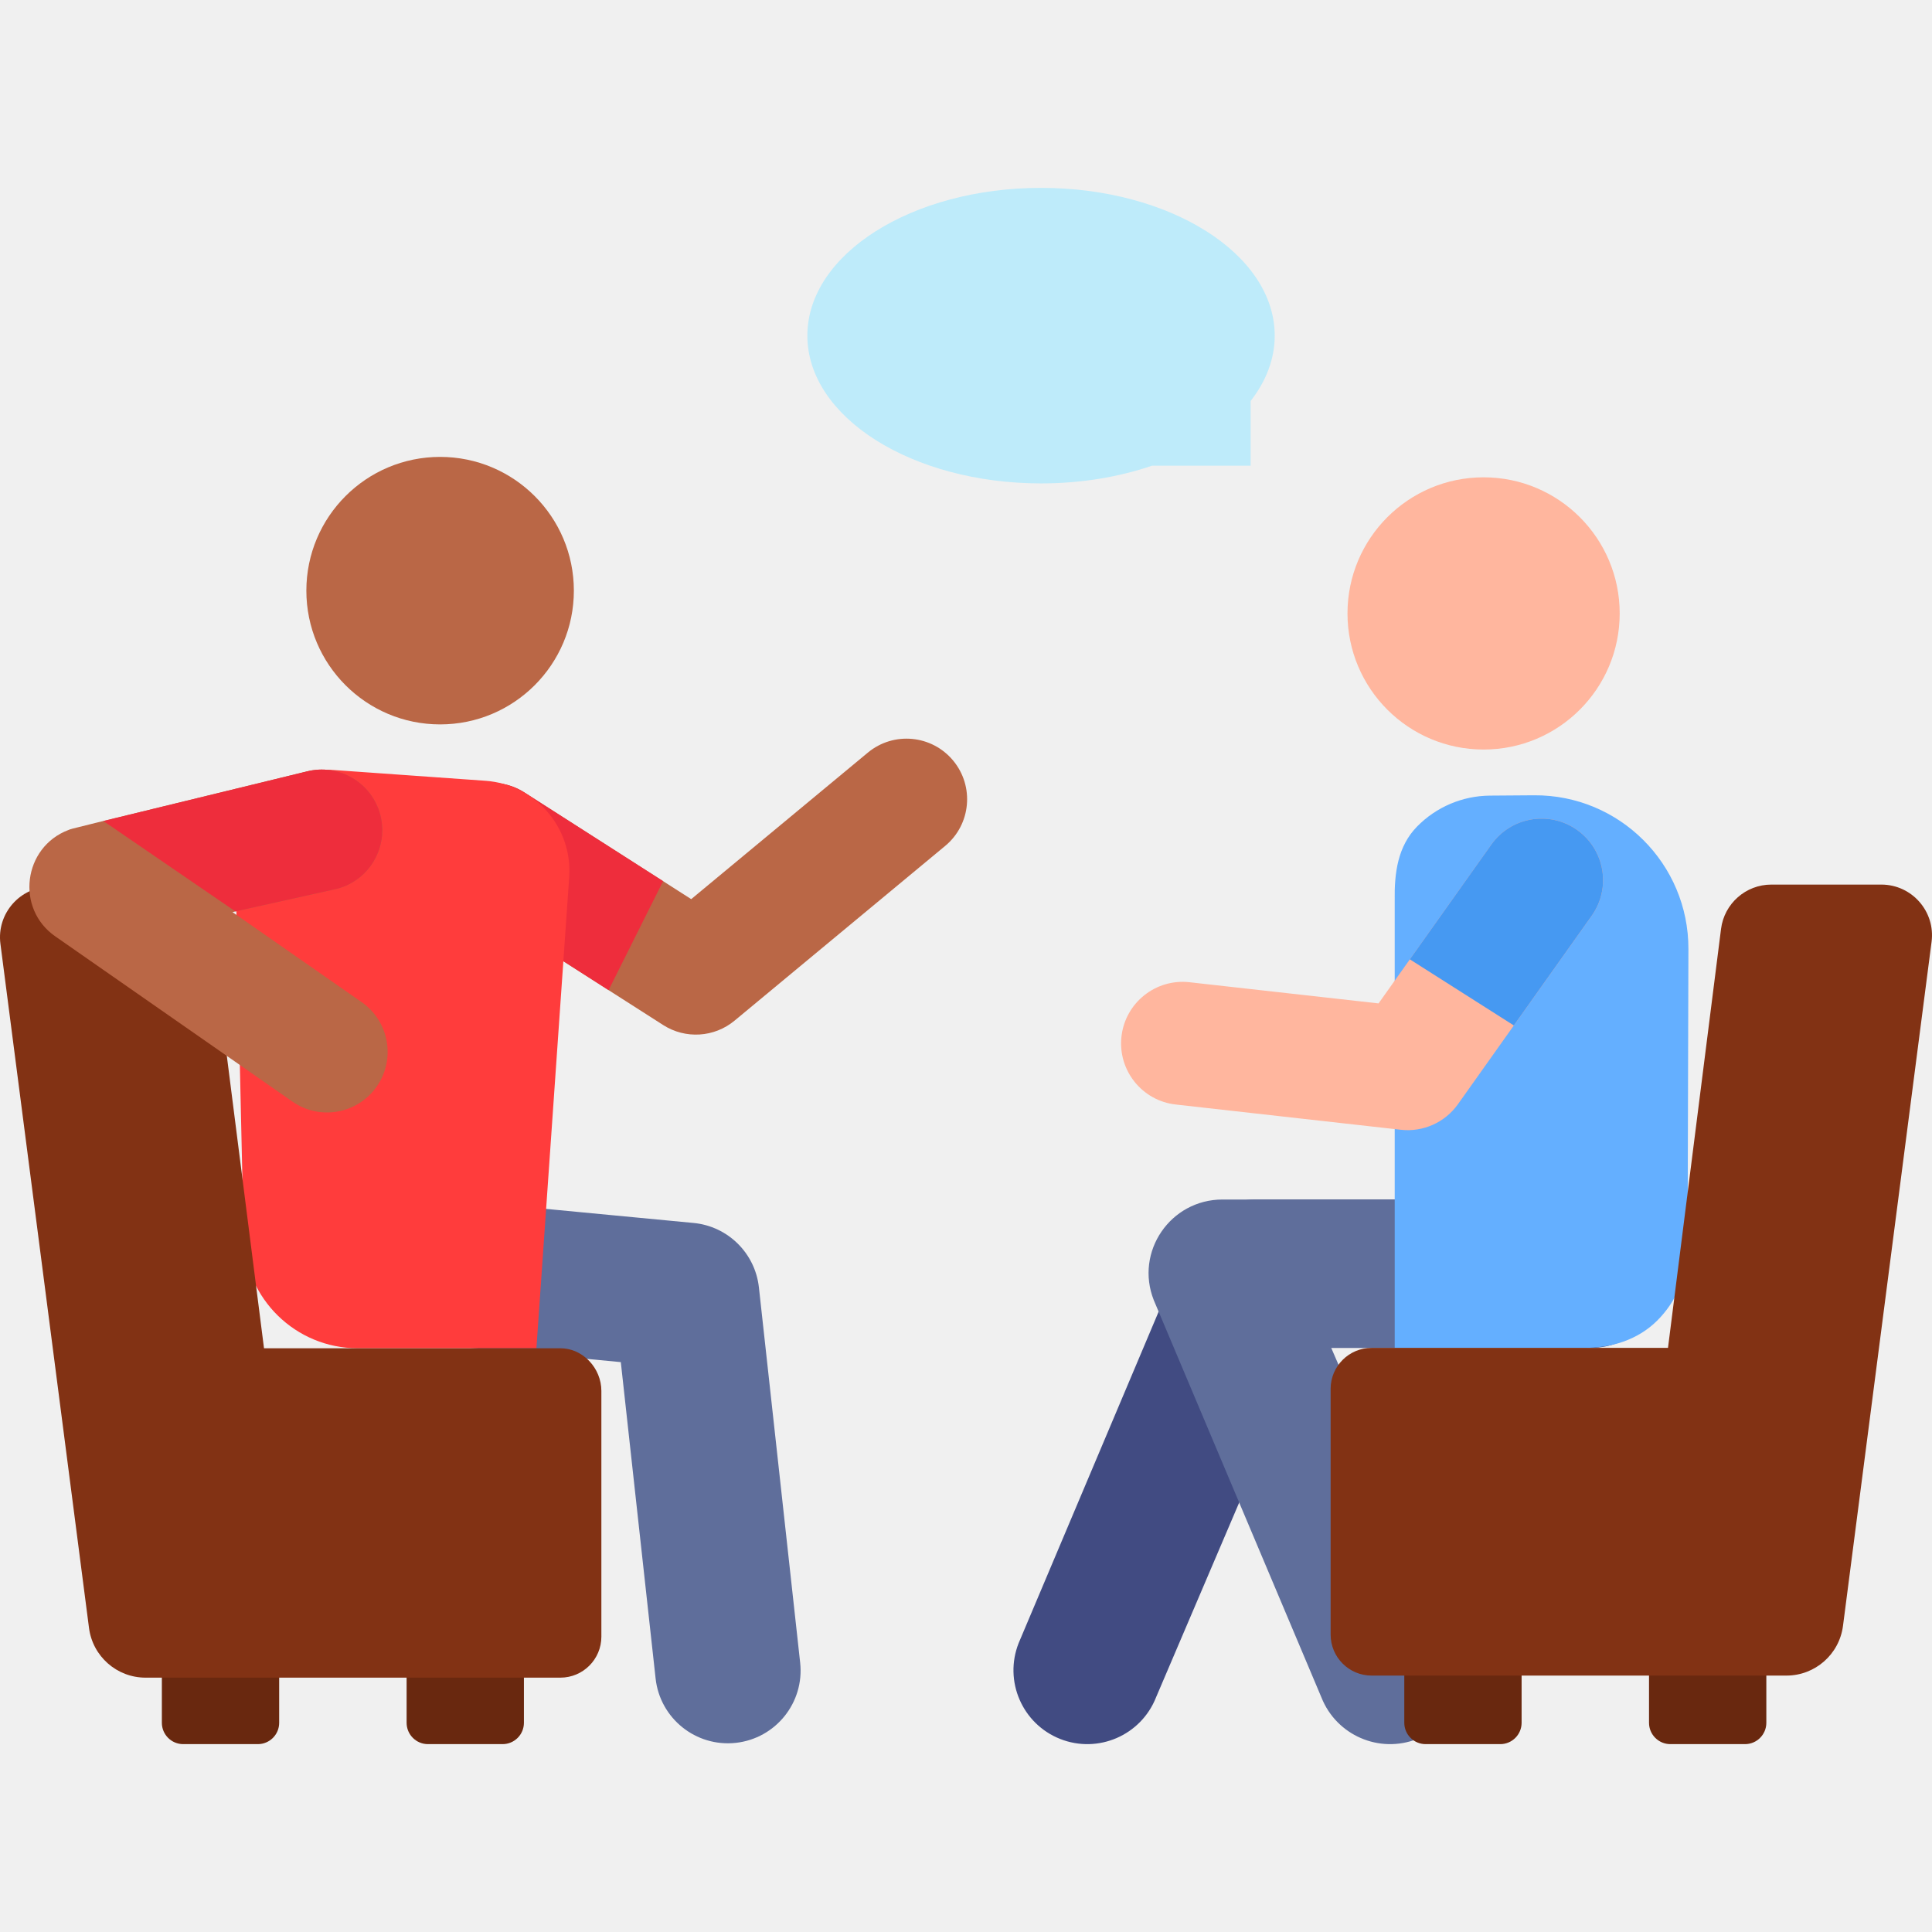
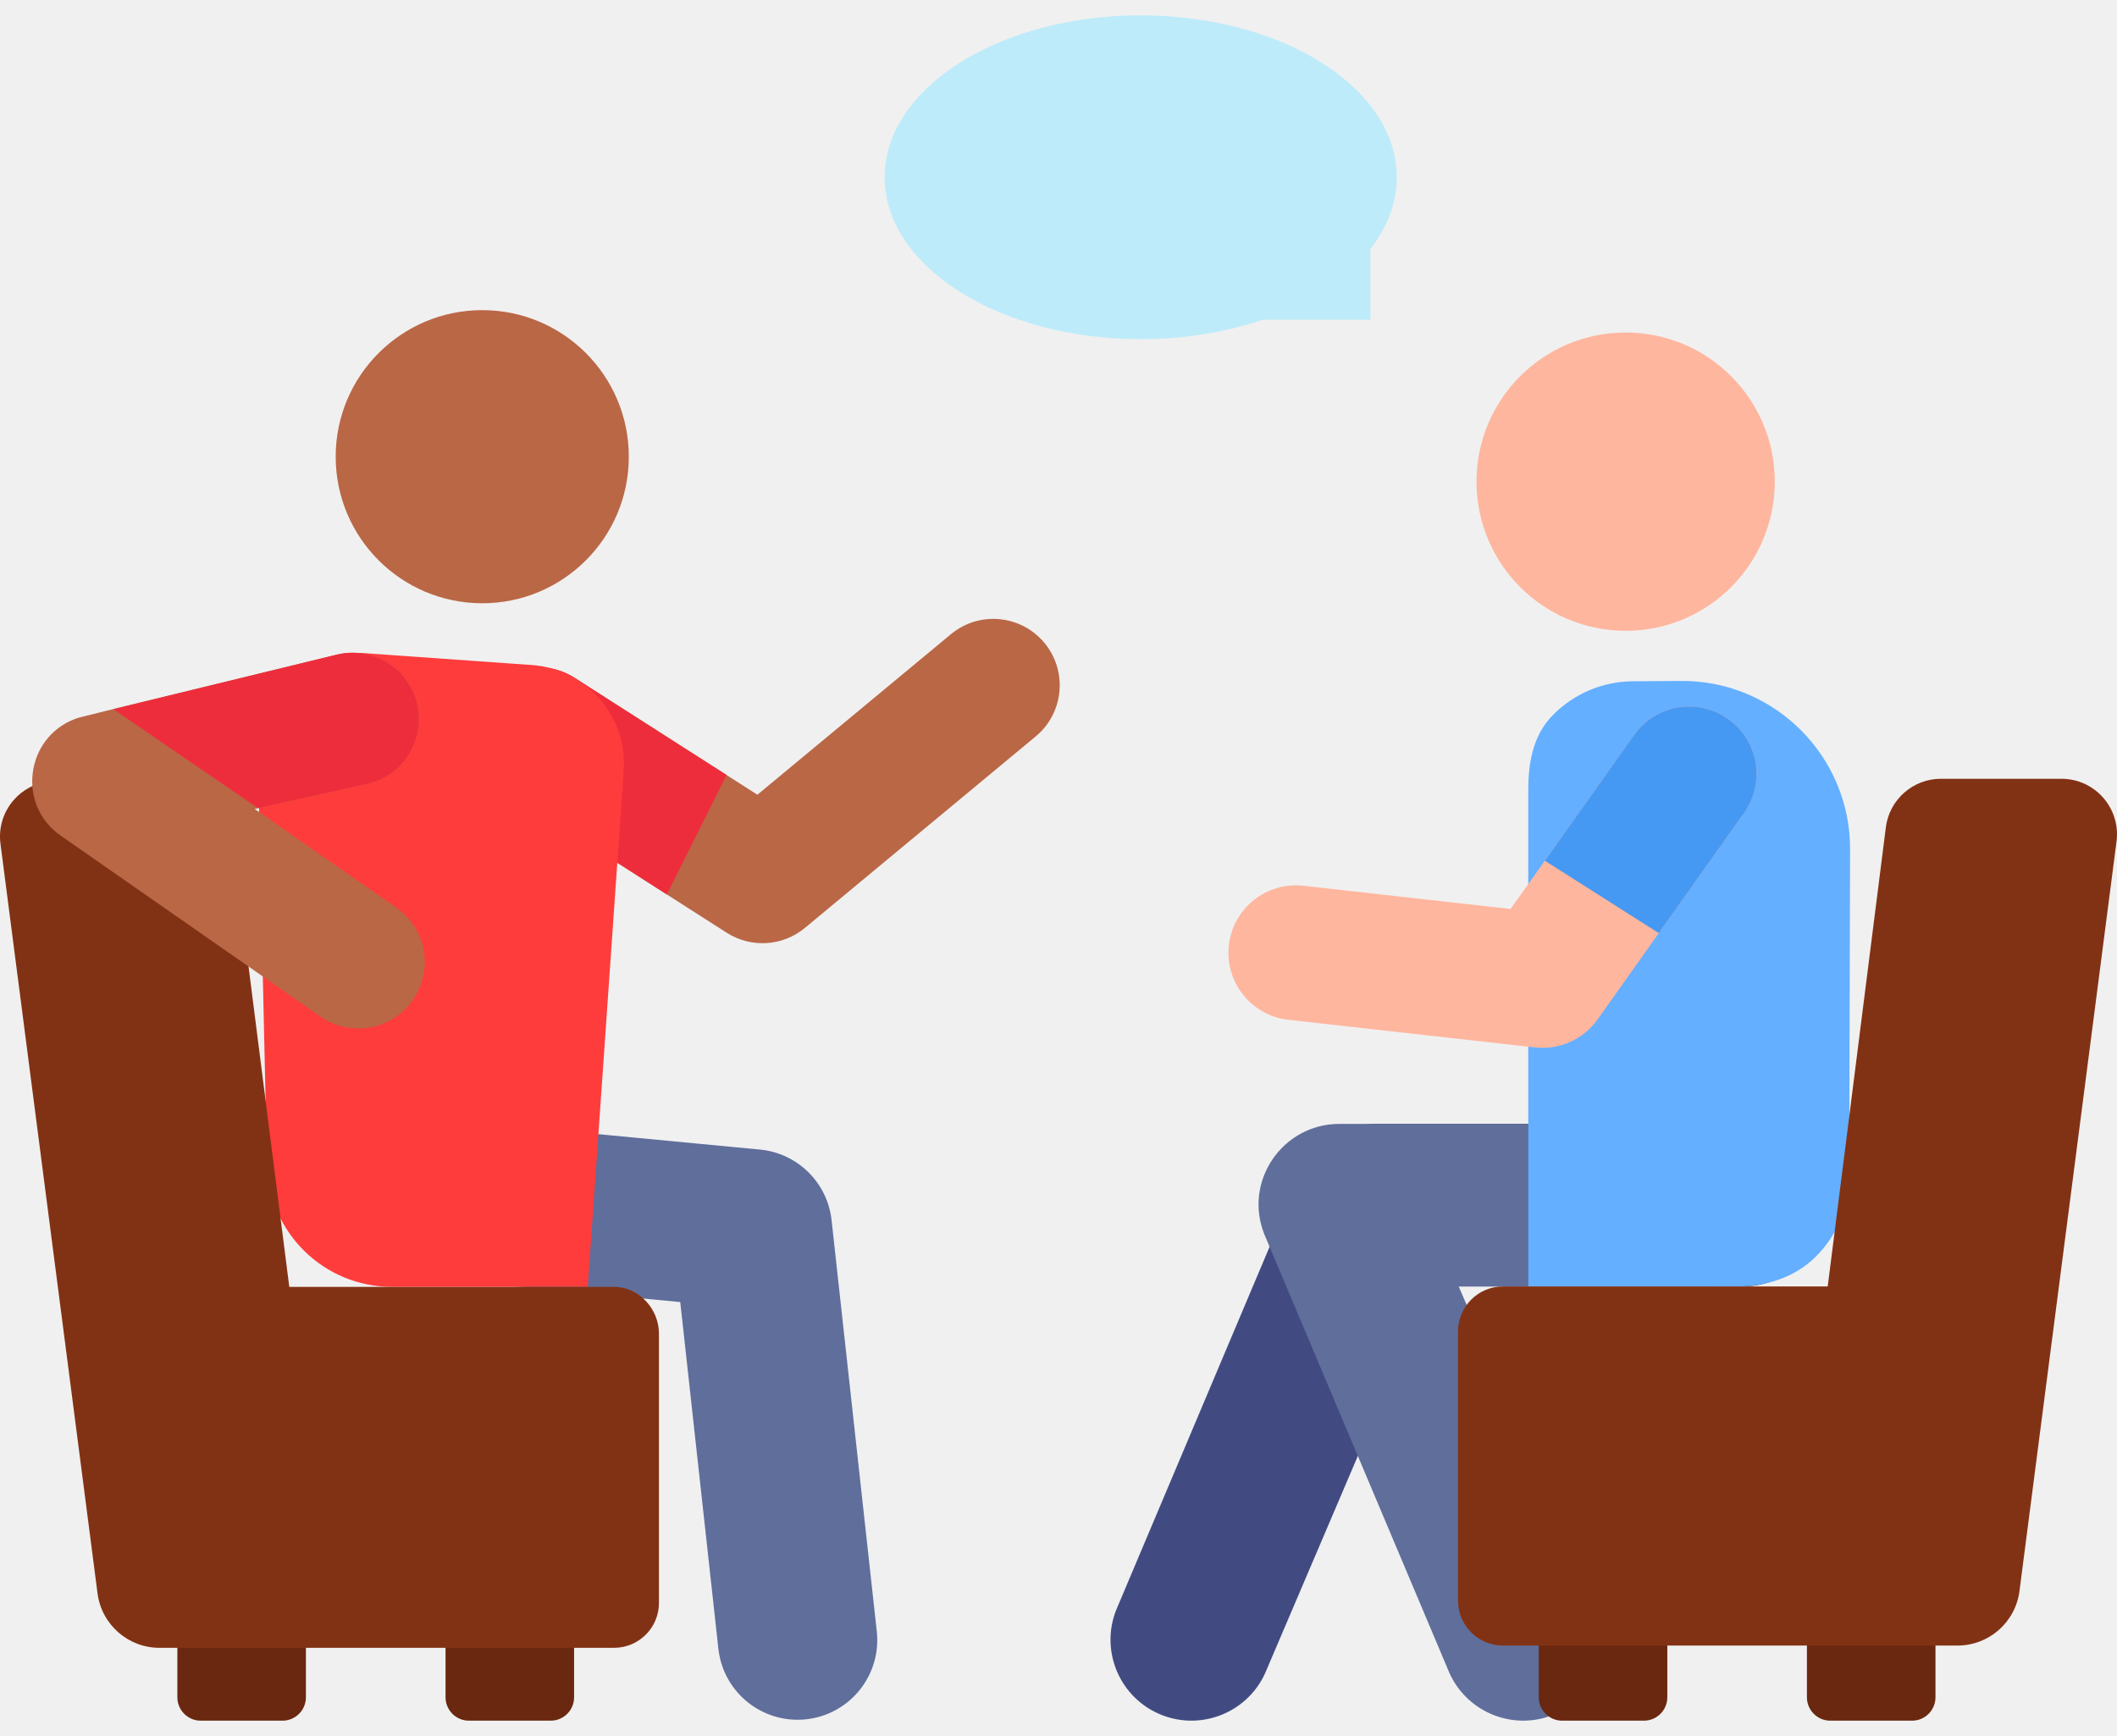
- <svg xmlns="http://www.w3.org/2000/svg" width="100" height="100" viewBox="0 0 100 100" fill="none">
-   <g clip-path="url(#clip0)">
-     <path d="M53.884 9.724C60.564 9.724 65.979 13.149 65.979 17.373C65.979 18.587 65.529 19.734 64.733 20.754V24.103H59.634C57.924 24.688 55.965 25.021 53.884 25.021C47.204 25.021 41.789 21.597 41.789 17.373C41.789 13.149 47.204 9.724 53.884 9.724Z" fill="#BEEBFA" />
-     <path d="M54.872 90.007C52.91 89.229 51.949 87.008 52.726 85.045L61.41 64.485C61.987 63.028 63.397 62.087 64.964 62.087C64.968 62.087 64.971 62.087 64.975 62.087H82.355C84.466 62.093 86.172 63.844 86.166 65.955C86.159 68.062 84.449 69.766 82.344 69.766C82.34 69.766 82.336 69.766 82.332 69.766L67.558 69.766L59.834 87.86C59.056 89.823 56.835 90.784 54.872 90.007Z" fill="#414B82" />
-     <path d="M73.358 90.007C75.321 89.23 76.282 87.009 75.506 85.046L68.904 69.766L80.643 69.766C80.647 69.766 80.651 69.766 80.654 69.766C82.76 69.766 84.471 68.062 84.477 65.955C84.483 63.844 82.776 62.094 80.665 62.087H63.286C63.282 62.087 63.279 62.087 63.275 62.087C60.581 62.087 58.728 64.792 59.721 67.299L68.397 87.859C69.174 89.822 71.395 90.784 73.358 90.007Z" fill="#5F6E9B" />
-     <path d="M72.19 69.766H81.975C83.394 69.776 84.759 69.36 85.768 68.362C86.776 67.364 87.345 66.005 87.349 64.586L87.392 49.121C87.404 44.716 83.819 41.133 79.4 41.164L77.12 41.181C75.697 41.191 74.338 41.769 73.343 42.786C72.349 43.804 72.168 45.176 72.19 46.599V69.766Z" fill="#64AFFF" />
-     <path d="M72.51 58.477L60.858 57.17C59.11 56.975 57.851 55.398 58.047 53.65C58.244 51.902 59.821 50.644 61.568 50.84L71.354 51.936L77.193 43.713C78.211 42.279 80.2 41.941 81.634 42.96C83.068 43.978 83.406 45.967 82.387 47.401L75.462 57.155C74.794 58.095 73.666 58.606 72.51 58.477Z" fill="#FFB69E" />
-     <path d="M81.633 42.96C80.199 41.941 78.21 42.279 77.192 43.713L72.973 49.655L78.356 53.077L82.386 47.401C83.405 45.967 83.068 43.979 81.633 42.96Z" fill="#4699F2" />
-     <path d="M76.79 38.796C80.681 38.796 83.835 35.642 83.835 31.751C83.835 27.86 80.681 24.706 76.79 24.706C72.9 24.706 69.746 27.86 69.746 31.751C69.746 35.642 72.9 38.796 76.79 38.796Z" fill="#FFB69E" />
-     <path d="M86.459 90.276H90.32C90.931 90.276 91.425 89.781 91.425 89.171V86.252H85.353V89.171C85.353 89.781 85.848 90.276 86.459 90.276Z" fill="#69280F" />
-     <path d="M73.791 90.276H77.653C78.263 90.276 78.758 89.781 78.758 89.171V86.252H72.686V89.171C72.686 89.781 73.181 90.276 73.791 90.276Z" fill="#69280F" />
-     <path d="M68.873 84.606C68.873 85.778 69.823 86.728 70.995 86.728H92.466C93.949 86.728 95.202 85.627 95.393 84.156L99.978 48.746C100.181 47.18 98.961 45.786 97.376 45.786H91.684C90.362 45.786 89.247 46.769 89.081 48.079L86.335 69.766H70.995C69.823 69.766 68.873 70.716 68.873 71.888L68.873 84.606Z" fill="#823214" />
-     <path d="M34.328 53.057L23.764 46.302C22.305 45.369 21.878 43.43 22.811 41.97C23.745 40.511 25.684 40.084 27.144 41.018L35.777 46.539L44.919 38.956C46.252 37.849 48.229 38.034 49.335 39.367C50.441 40.7 50.257 42.677 48.924 43.783L38.02 52.829C36.968 53.702 35.475 53.791 34.328 53.057Z" fill="#BA6746" />
-     <path d="M34.322 45.608L27.144 41.018C25.684 40.085 23.745 40.511 22.812 41.971C21.878 43.43 22.305 45.37 23.764 46.303L31.5 51.25L34.322 45.608Z" fill="#EE2D3C" />
-     <path d="M13.345 90.276H9.483C8.872 90.276 8.378 89.781 8.378 89.171V86.252H14.45V89.171C14.45 89.781 13.955 90.276 13.345 90.276Z" fill="#69280F" />
-     <path d="M26.013 90.276H22.151C21.541 90.276 21.046 89.781 21.046 89.171V86.252H27.118V89.171C27.118 89.781 26.623 90.276 26.013 90.276Z" fill="#69280F" />
-     <path d="M33.934 86.879L32.133 70.503L16.57 69.02C14.501 68.823 12.983 66.986 13.181 64.916C13.378 62.847 15.217 61.329 17.284 61.526L35.897 63.3C37.673 63.469 39.086 64.862 39.281 66.635L41.416 86.057C41.643 88.123 40.153 89.982 38.086 90.21C36.019 90.436 34.161 88.945 33.934 86.879Z" fill="#5F6E9B" />
-     <path d="M18.517 69.785H27.765L29.462 45.402C29.641 42.828 27.702 40.596 25.128 40.413L17.274 39.856C16.329 39.789 15.376 39.974 14.552 40.441C13.047 41.297 12.164 42.878 12.177 44.55L12.614 64.014C12.685 67.222 15.307 69.785 18.517 69.785Z" fill="#FF3C3C" />
-     <path d="M22.78 37.495C26.604 37.495 29.703 34.396 29.703 30.572C29.703 26.749 26.604 23.649 22.78 23.649C18.957 23.649 15.857 26.749 15.857 30.572C15.857 34.396 18.957 37.495 22.78 37.495Z" fill="#BA6746" />
-     <path d="M31.127 84.713C31.127 85.885 30.176 86.835 29.005 86.835H7.534C6.05 86.835 4.797 85.734 4.607 84.263L0.022 48.854C-0.182 47.284 1.041 45.893 2.624 45.893H8.315C9.637 45.893 10.752 46.876 10.918 48.187L13.665 69.786H29.005C30.177 69.786 31.127 70.823 31.127 71.995V84.713Z" fill="#823214" />
-     <path d="M18.72 51.871L12.031 47.21L17.441 46.005C19.118 45.568 20.122 43.855 19.685 42.179C19.248 40.503 17.534 39.498 15.858 39.935C2.932 43.086 3.803 42.862 3.541 42.961C1.196 43.848 0.794 47.032 2.861 48.466L15.134 57.017C16.55 58.004 18.506 57.664 19.501 56.237C20.491 54.816 20.142 52.861 18.72 51.871Z" fill="#BA6746" />
-     <path d="M19.685 42.179C19.248 40.503 17.535 39.498 15.859 39.935L5.35 42.495L12.185 47.175L17.442 46.005C19.118 45.568 20.122 43.855 19.685 42.179Z" fill="#EE2D3C" />
-   </g>
-   <defs>
-     <clipPath id="clip0">
-       <rect width="100" height="100" fill="white" />
-     </clipPath>
-   </defs>
+ <svg xmlns="http://www.w3.org/2000/svg" width="100" height="82" viewBox="0 0 100 82" fill="none">
+   <path d="M53.884 0.725C60.564 0.725 65.979 4.149 65.979 8.373C65.979 9.587 65.529 10.735 64.733 11.755V15.103H59.634C57.923 15.689 55.965 16.021 53.884 16.021C47.204 16.021 41.789 12.597 41.789 8.373C41.789 4.149 47.204 0.725 53.884 0.725Z" fill="#BEEBFA" />
+   <path d="M54.872 81.006C52.91 80.229 51.949 78.007 52.726 76.045L61.41 55.485C61.987 54.027 63.397 53.087 64.964 53.087C64.968 53.087 64.971 53.087 64.975 53.087H82.355C84.466 53.093 86.172 54.843 86.166 56.954C86.159 59.062 84.449 60.765 82.344 60.765C82.34 60.765 82.336 60.765 82.332 60.765L67.558 60.766L59.834 78.86C59.056 80.822 56.835 81.783 54.872 81.006Z" fill="#414B82" />
+   <path d="M73.358 81.006C75.321 80.23 76.282 78.009 75.506 76.046L68.904 60.766L80.643 60.765C80.647 60.765 80.651 60.765 80.654 60.765C82.76 60.765 84.471 59.062 84.477 56.954C84.483 54.843 82.776 53.093 80.665 53.087H63.286C63.282 53.087 63.279 53.087 63.275 53.087C60.581 53.087 58.728 55.791 59.721 58.299L68.397 78.859C69.174 80.821 71.395 81.783 73.358 81.006Z" fill="#5F6E9B" />
+   <path d="M72.19 60.766H81.975C83.394 60.776 84.759 60.36 85.768 59.362C86.776 58.364 87.345 57.005 87.349 55.586L87.392 40.121C87.404 35.716 83.819 32.133 79.4 32.164L77.12 32.181C75.697 32.191 74.338 32.769 73.343 33.786C72.349 34.804 72.168 36.176 72.19 37.599V60.766Z" fill="#64AFFF" />
+   <path d="M72.51 49.476L60.858 48.17C59.11 47.974 57.851 46.398 58.047 44.65C58.244 42.901 59.821 41.643 61.568 41.839L71.354 42.936L77.193 34.713C78.211 33.278 80.2 32.941 81.634 33.959C83.068 34.978 83.406 36.967 82.387 38.401L75.462 48.155C74.794 49.095 73.666 49.605 72.51 49.476Z" fill="#FFB69E" />
+   <path d="M81.633 33.96C80.199 32.941 78.21 33.279 77.192 34.713L72.973 40.655L78.356 44.077L82.386 38.401C83.405 36.967 83.068 34.979 81.633 33.96Z" fill="#4699F2" />
+   <path d="M76.79 29.796C80.681 29.796 83.835 26.642 83.835 22.751C83.835 18.86 80.681 15.706 76.79 15.706C72.9 15.706 69.746 18.86 69.746 22.751C69.746 26.642 72.9 29.796 76.79 29.796Z" fill="#FFB69E" />
+   <path d="M86.459 81.276H90.32C90.931 81.276 91.425 80.781 91.425 80.171V77.252H85.353V80.171C85.353 80.781 85.848 81.276 86.459 81.276Z" fill="#69280F" />
+   <path d="M73.791 81.276H77.653C78.263 81.276 78.758 80.781 78.758 80.171V77.252H72.686V80.171C72.686 80.781 73.181 81.276 73.791 81.276Z" fill="#69280F" />
+   <path d="M68.873 75.606C68.873 76.778 69.823 77.728 70.995 77.728H92.466C93.949 77.728 95.202 76.627 95.393 75.156L99.978 39.746C100.181 38.18 98.961 36.786 97.376 36.786H91.684C90.362 36.786 89.247 37.769 89.081 39.079L86.335 60.766H70.995C69.823 60.766 68.873 61.716 68.873 62.888L68.873 75.606Z" fill="#823214" />
+   <path d="M34.328 44.058L23.764 37.303C22.305 36.37 21.878 34.43 22.811 32.971C23.745 31.512 25.684 31.085 27.144 32.018L35.777 37.539L44.919 29.956C46.252 28.85 48.229 29.034 49.335 30.367C50.441 31.701 50.257 33.678 48.924 34.784L38.02 43.83C36.968 44.702 35.475 44.792 34.328 44.058Z" fill="#BA6746" />
+   <path d="M34.322 36.608L27.144 32.018C25.684 31.085 23.744 31.511 22.811 32.971C21.878 34.43 22.305 36.37 23.764 37.303L31.5 42.25L34.322 36.608Z" fill="#EE2D3C" />
+   <path d="M13.345 81.276H9.483C8.872 81.276 8.378 80.781 8.378 80.171V77.252H14.45V80.171C14.45 80.781 13.955 81.276 13.345 81.276Z" fill="#69280F" />
+   <path d="M26.013 81.276H22.151C21.541 81.276 21.046 80.781 21.046 80.171V77.252H27.118V80.171C27.118 80.781 26.623 81.276 26.013 81.276Z" fill="#69280F" />
+   <path d="M33.934 77.879L32.133 61.503L16.57 60.02C14.501 59.823 12.983 57.986 13.181 55.916C13.378 53.847 15.217 52.329 17.284 52.526L35.897 54.3C37.673 54.469 39.086 55.862 39.281 57.636L41.416 77.057C41.643 79.123 40.153 80.982 38.086 81.21C36.019 81.436 34.161 79.945 33.934 77.879Z" fill="#5F6E9B" />
+   <path d="M18.517 60.785H27.765L29.462 36.402C29.641 33.828 27.702 31.596 25.128 31.413L17.274 30.856C16.329 30.789 15.376 30.974 14.552 31.442C13.047 32.297 12.164 33.878 12.177 35.55L12.614 55.014C12.685 58.222 15.307 60.785 18.517 60.785Z" fill="#FF3C3C" />
+   <path d="M22.78 28.495C26.604 28.495 29.703 25.396 29.703 21.572C29.703 17.749 26.604 14.649 22.78 14.649C18.957 14.649 15.857 17.749 15.857 21.572C15.857 25.396 18.957 28.495 22.78 28.495Z" fill="#BA6746" />
+   <path d="M31.127 75.713C31.127 76.885 30.176 77.835 29.005 77.835H7.534C6.05 77.835 4.797 76.734 4.607 75.263L0.022 39.854C-0.182 38.284 1.041 36.893 2.624 36.893H8.315C9.637 36.893 10.752 37.876 10.918 39.187L13.665 60.786H29.005C30.177 60.786 31.127 61.823 31.127 62.995V75.713Z" fill="#823214" />
+   <path d="M18.72 42.871L12.031 38.21L17.441 37.005C19.118 36.568 20.122 34.855 19.685 33.179C19.248 31.503 17.534 30.498 15.858 30.935C2.932 34.086 3.803 33.862 3.541 33.961C1.196 34.848 0.794 38.032 2.861 39.466L15.134 48.017C16.55 49.004 18.506 48.664 19.501 47.237C20.491 45.816 20.142 43.861 18.72 42.871Z" fill="#BA6746" />
+   <path d="M19.685 33.179C19.248 31.503 17.535 30.498 15.859 30.935L5.35 33.495L12.185 38.175L17.442 37.005C19.118 36.568 20.122 34.855 19.685 33.179Z" fill="#EE2D3C" />
</svg>
